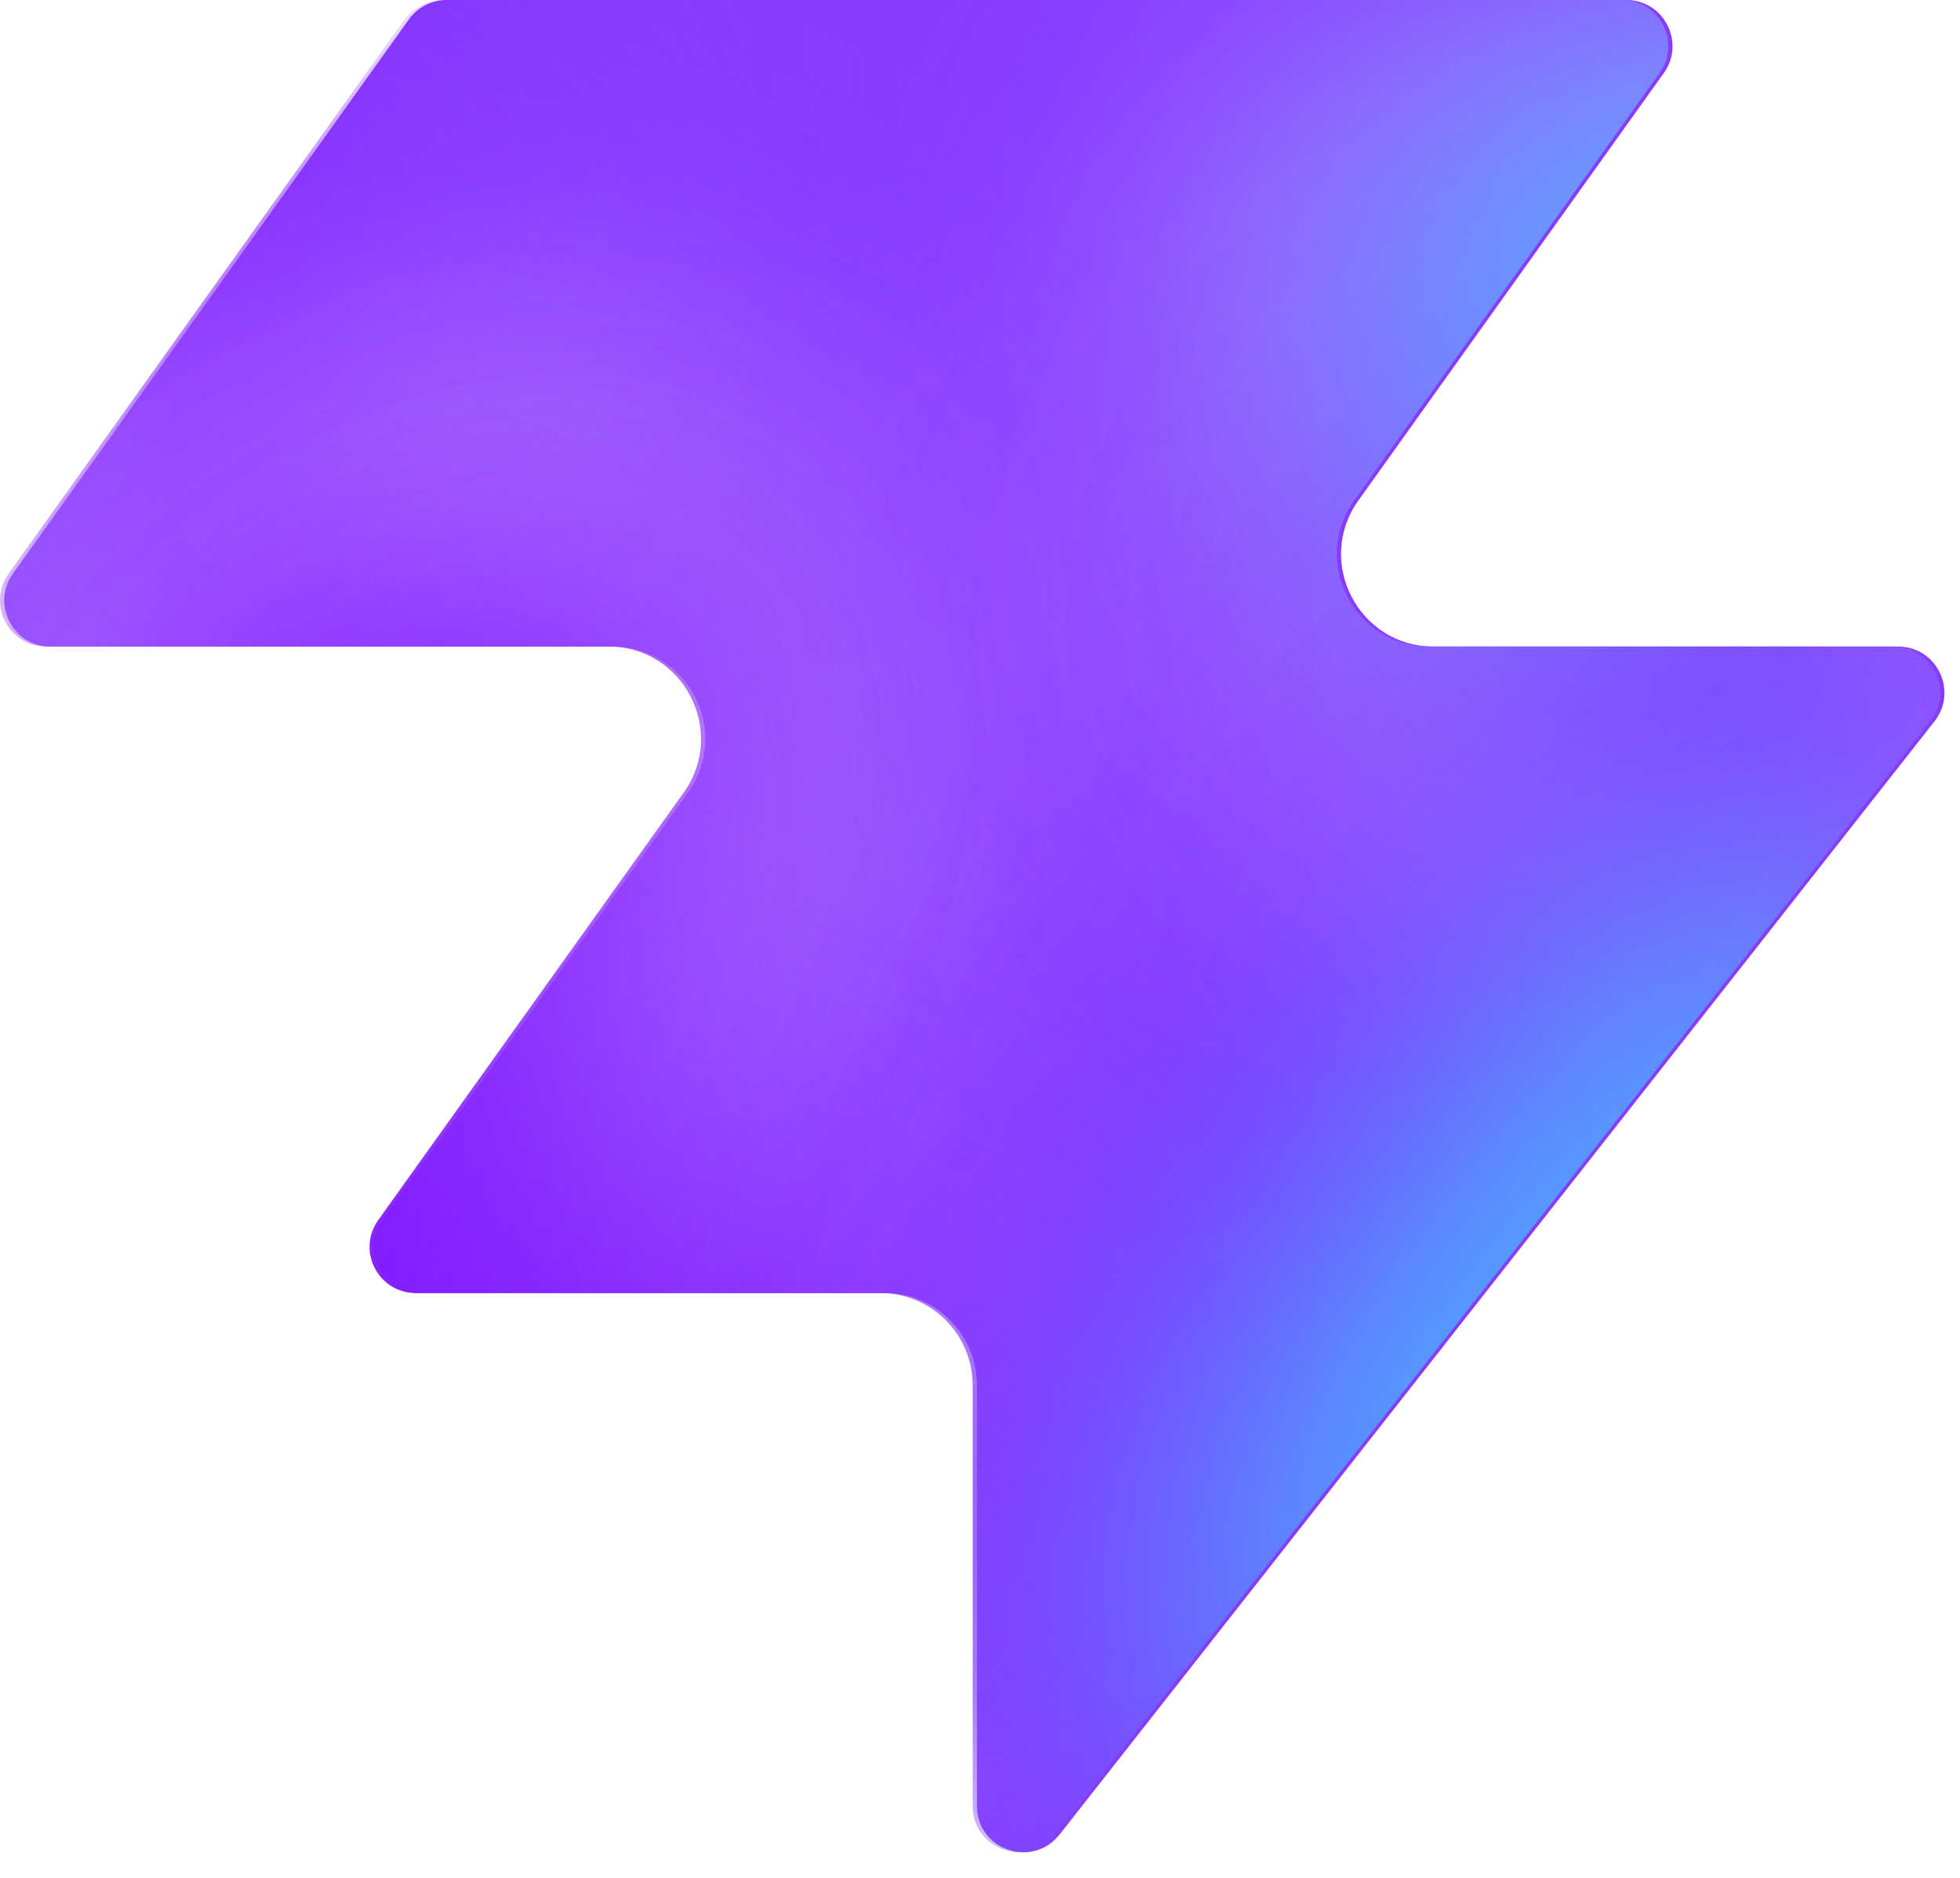
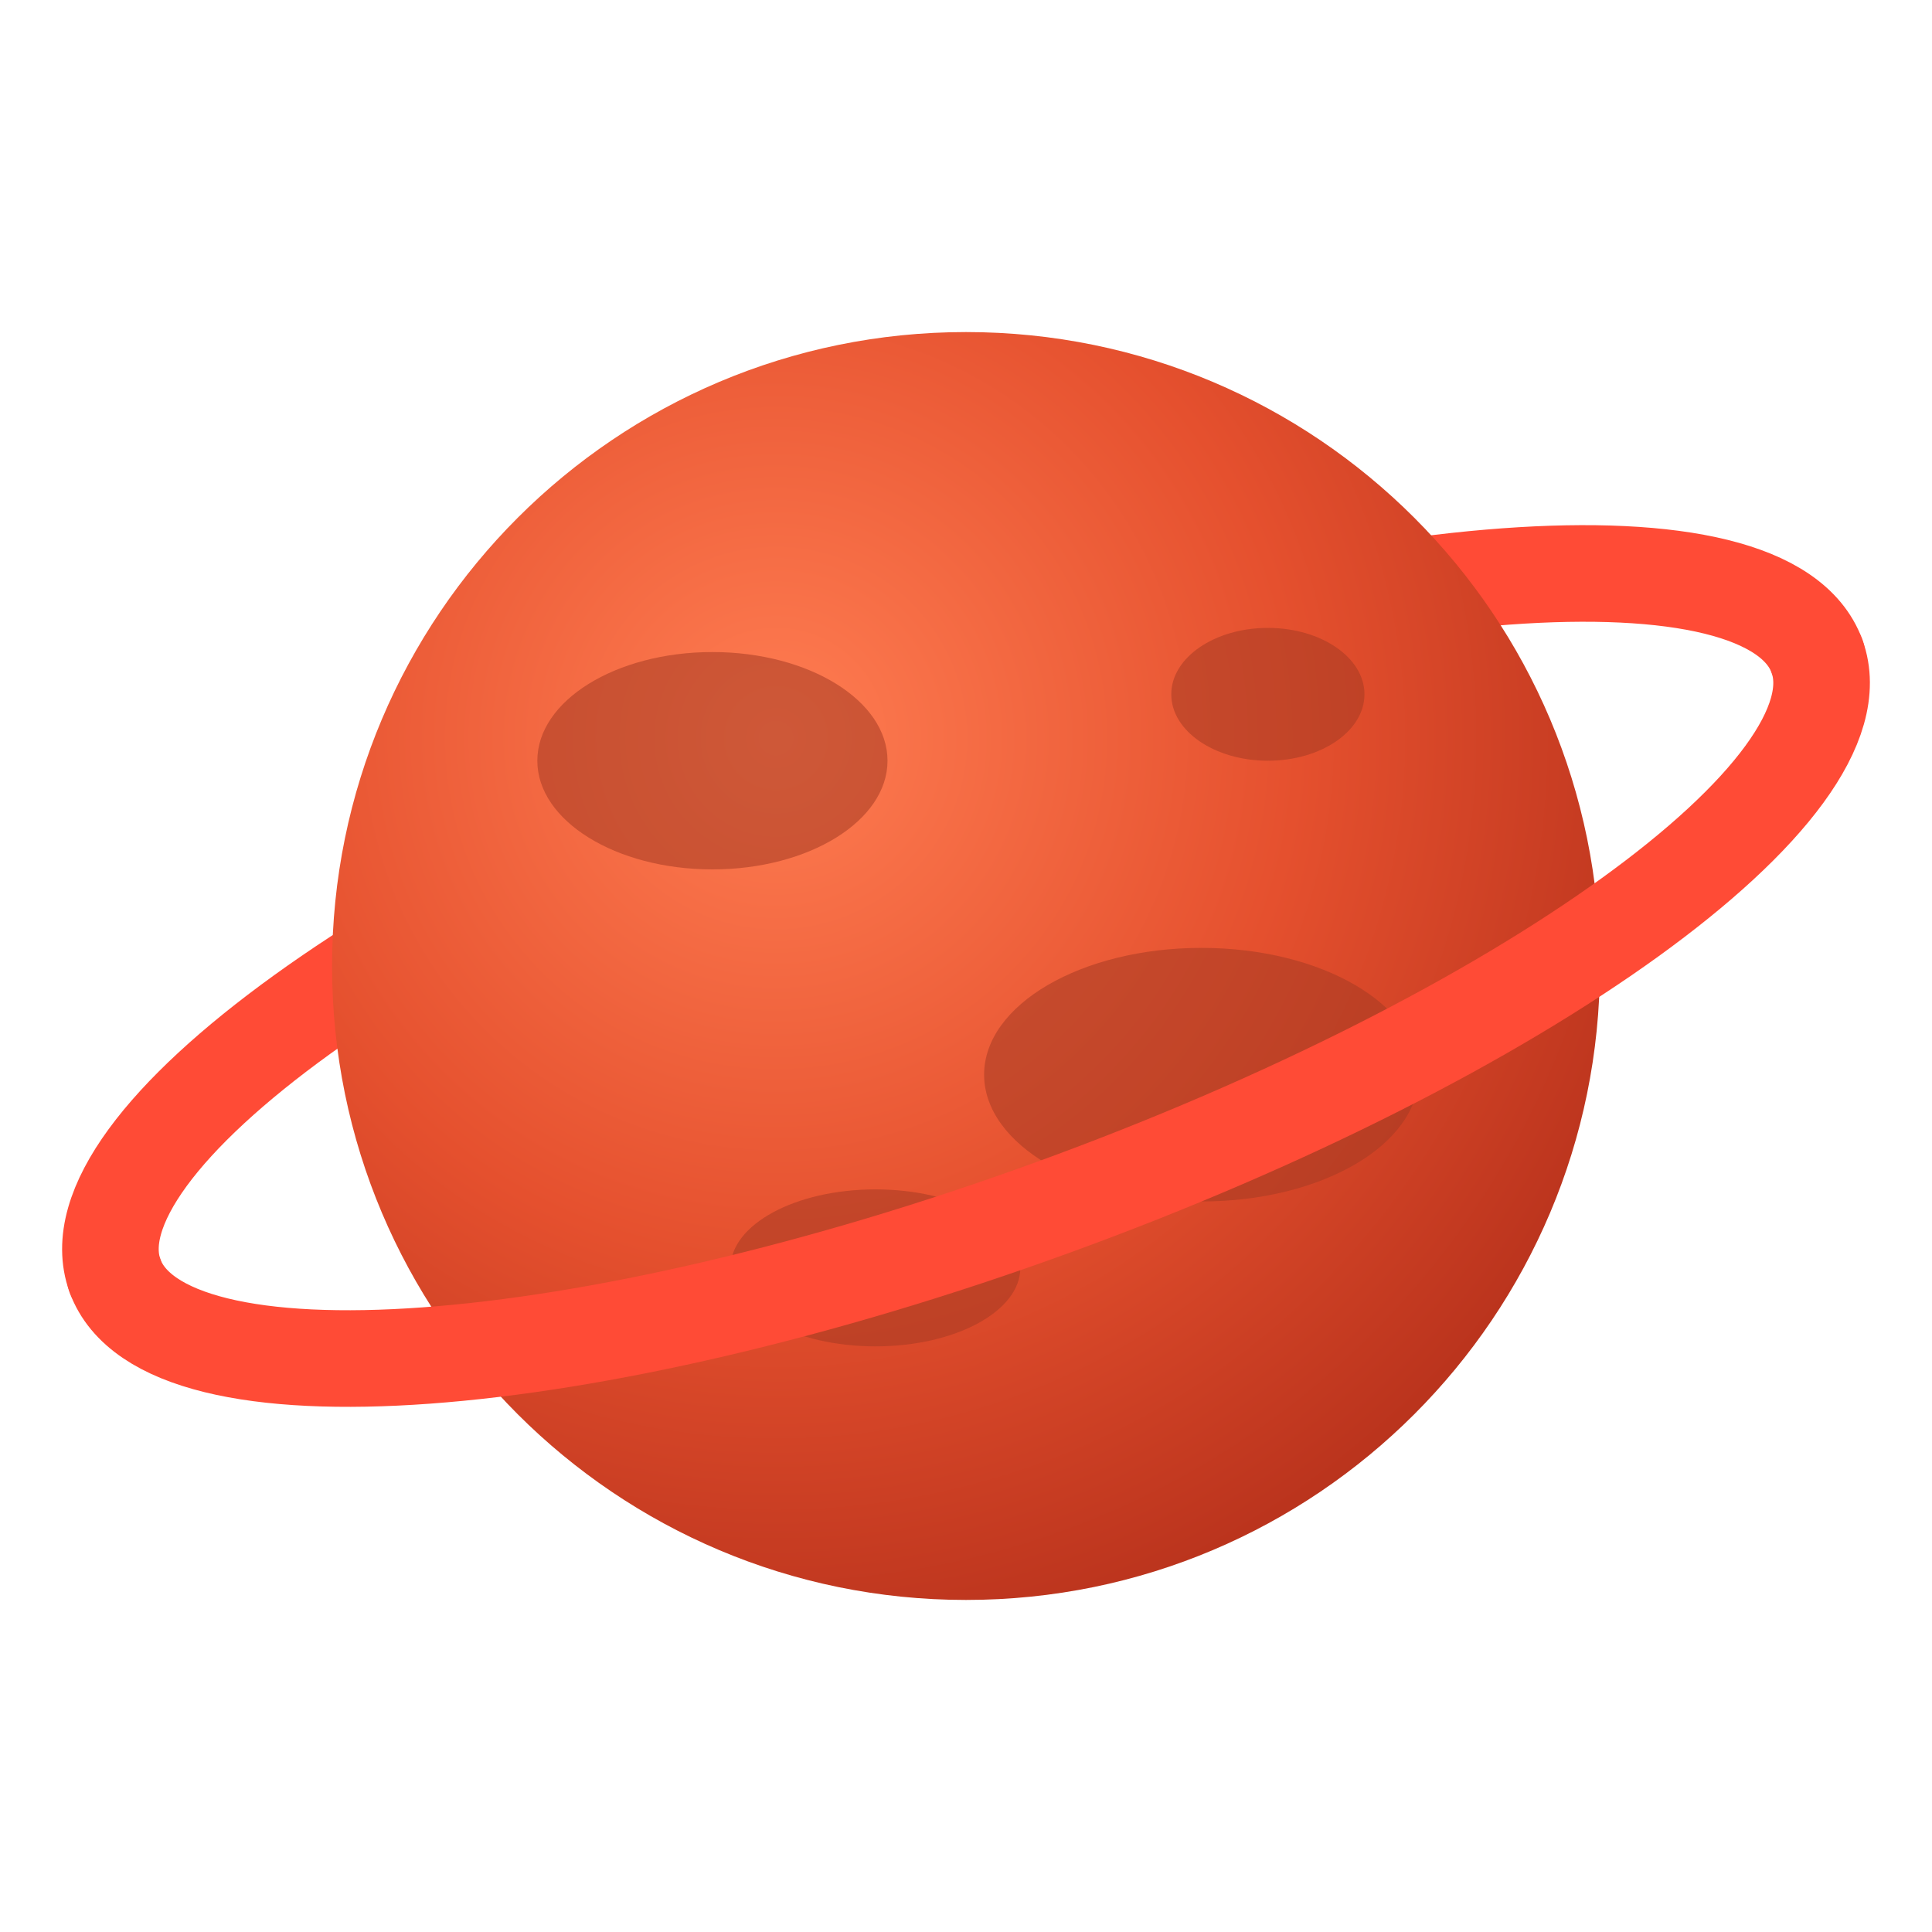
- <svg xmlns="http://www.w3.org/2000/svg" width="48" height="46" fill="none" viewBox="0 0 48 46">
-   <path fill="#863bff" d="M25.946 44.938c-.664.845-2.021.375-2.021-.698V33.937a2.26 2.26 0 0 0-2.262-2.262H10.287c-.92 0-1.456-1.04-.92-1.788l7.48-10.471c1.07-1.497 0-3.578-1.842-3.578H1.237c-.92 0-1.456-1.04-.92-1.788L10.013.474c.214-.297.556-.474.92-.474h28.894c.92 0 1.456 1.04.92 1.788l-7.48 10.471c-1.07 1.498 0 3.579 1.842 3.579h11.377c.943 0 1.473 1.088.89 1.83L25.947 44.94z" style="fill:#863bff;fill:color(display-p3 .525 .23 1);fill-opacity:1" />
-   <mask id="a" width="48" height="46" x="0" y="0" maskUnits="userSpaceOnUse" style="mask-type:alpha">
-     <path fill="#000" d="M25.842 44.938c-.664.844-2.021.375-2.021-.698V33.937a2.26 2.26 0 0 0-2.262-2.262H10.183c-.92 0-1.456-1.04-.92-1.788l7.48-10.471c1.07-1.498 0-3.579-1.842-3.579H1.133c-.92 0-1.456-1.04-.92-1.787L9.91.473c.214-.297.556-.474.92-.474h28.894c.92 0 1.456 1.04.92 1.788l-7.48 10.471c-1.07 1.498 0 3.578 1.842 3.578h11.377c.943 0 1.473 1.088.89 1.832L25.843 44.94z" style="fill:#000;fill-opacity:1" />
-   </mask>
-   <g mask="url(#a)">
-     <g filter="url(#b)">
-       <ellipse cx="5.508" cy="14.704" fill="#ede6ff" rx="5.508" ry="14.704" style="fill:#ede6ff;fill:color(display-p3 .927 .903 1);fill-opacity:1" transform="matrix(.00324 1 1 -.00324 -4.47 31.516)" />
-     </g>
-     <g filter="url(#c)">
-       <ellipse cx="10.399" cy="29.851" fill="#ede6ff" rx="10.399" ry="29.851" style="fill:#ede6ff;fill:color(display-p3 .927 .903 1);fill-opacity:1" transform="matrix(.00324 1 1 -.00324 -39.328 7.883)" />
-     </g>
-     <g filter="url(#d)">
-       <ellipse cx="5.508" cy="30.487" fill="#7e14ff" rx="5.508" ry="30.487" style="fill:#7e14ff;fill:color(display-p3 .492 .077 1);fill-opacity:1" transform="rotate(89.814 -25.913 -14.639)scale(1 -1)" />
-     </g>
-     <g filter="url(#e)">
-       <ellipse cx="5.508" cy="30.599" fill="#7e14ff" rx="5.508" ry="30.599" style="fill:#7e14ff;fill:color(display-p3 .492 .077 1);fill-opacity:1" transform="rotate(89.814 -32.644 -3.334)scale(1 -1)" />
-     </g>
-     <g filter="url(#f)">
-       <ellipse cx="5.508" cy="30.599" fill="#7e14ff" rx="5.508" ry="30.599" style="fill:#7e14ff;fill:color(display-p3 .492 .077 1);fill-opacity:1" transform="matrix(.00324 1 1 -.00324 -34.34 30.47)" />
-     </g>
-     <g filter="url(#g)">
-       <ellipse cx="14.072" cy="22.078" fill="#ede6ff" rx="14.072" ry="22.078" style="fill:#ede6ff;fill:color(display-p3 .927 .903 1);fill-opacity:1" transform="rotate(93.35 24.506 48.493)scale(-1 1)" />
-     </g>
-     <g filter="url(#h)">
-       <ellipse cx="3.47" cy="21.501" fill="#7e14ff" rx="3.47" ry="21.501" style="fill:#7e14ff;fill:color(display-p3 .492 .077 1);fill-opacity:1" transform="rotate(89.009 28.708 47.59)scale(-1 1)" />
-     </g>
-     <g filter="url(#i)">
-       <ellipse cx="3.47" cy="21.501" fill="#7e14ff" rx="3.47" ry="21.501" style="fill:#7e14ff;fill:color(display-p3 .492 .077 1);fill-opacity:1" transform="rotate(89.009 28.708 47.59)scale(-1 1)" />
-     </g>
-     <g filter="url(#j)">
-       <ellipse cx=".387" cy="8.972" fill="#7e14ff" rx="4.407" ry="29.108" style="fill:#7e14ff;fill:color(display-p3 .492 .077 1);fill-opacity:1" transform="rotate(39.51 .387 8.972)" />
-     </g>
-     <g filter="url(#k)">
-       <ellipse cx="47.523" cy="-6.092" fill="#7e14ff" rx="4.407" ry="29.108" style="fill:#7e14ff;fill:color(display-p3 .492 .077 1);fill-opacity:1" transform="rotate(37.892 47.523 -6.092)" />
-     </g>
-     <g filter="url(#l)">
-       <ellipse cx="41.412" cy="6.333" fill="#47bfff" rx="5.971" ry="9.665" style="fill:#47bfff;fill:color(display-p3 .28 .748 1);fill-opacity:1" transform="rotate(37.892 41.412 6.333)" />
-     </g>
-     <g filter="url(#m)">
-       <ellipse cx="-1.879" cy="38.332" fill="#7e14ff" rx="4.407" ry="29.108" style="fill:#7e14ff;fill:color(display-p3 .492 .077 1);fill-opacity:1" transform="rotate(37.892 -1.88 38.332)" />
-     </g>
-     <g filter="url(#n)">
-       <ellipse cx="-1.879" cy="38.332" fill="#7e14ff" rx="4.407" ry="29.108" style="fill:#7e14ff;fill:color(display-p3 .492 .077 1);fill-opacity:1" transform="rotate(37.892 -1.88 38.332)" />
-     </g>
-     <g filter="url(#o)">
-       <ellipse cx="35.651" cy="29.907" fill="#7e14ff" rx="4.407" ry="29.108" style="fill:#7e14ff;fill:color(display-p3 .492 .077 1);fill-opacity:1" transform="rotate(37.892 35.651 29.907)" />
-     </g>
-     <g filter="url(#p)">
-       <ellipse cx="38.418" cy="32.4" fill="#47bfff" rx="5.971" ry="15.297" style="fill:#47bfff;fill:color(display-p3 .28 .748 1);fill-opacity:1" transform="rotate(37.892 38.418 32.4)" />
-     </g>
+ <svg xmlns="http://www.w3.org/2000/svg" viewBox="0 0 64 64" width="64" height="64">
+   <defs>
+     <radialGradient id="planet" cx="35%" cy="32%" r="75%">
+       <stop offset="0%" stop-color="#ff7d52" />
+       <stop offset="55%" stop-color="#e5502e" />
+       <stop offset="100%" stop-color="#b8321c" />
+     </radialGradient>
+   </defs>
+   <g transform="translate(32 32) rotate(-20)">
+     <path d="M-30 0 A30 8.5 0 0 1 30 0" fill="none" stroke="#ff4b36" stroke-width="3.2" stroke-linecap="round" />
  </g>
-   <defs>
-     <filter id="b" width="60.045" height="41.654" x="-19.77" y="16.149" color-interpolation-filters="sRGB" filterUnits="userSpaceOnUse">
-       <feFlood flood-opacity="0" result="BackgroundImageFix" />
-       <feBlend in="SourceGraphic" in2="BackgroundImageFix" result="shape" />
-       <feGaussianBlur result="effect1_foregroundBlur_2002_17158" stdDeviation="7.659" />
-     </filter>
-     <filter id="c" width="90.34" height="51.437" x="-54.613" y="-7.533" color-interpolation-filters="sRGB" filterUnits="userSpaceOnUse">
-       <feFlood flood-opacity="0" result="BackgroundImageFix" />
-       <feBlend in="SourceGraphic" in2="BackgroundImageFix" result="shape" />
-       <feGaussianBlur result="effect1_foregroundBlur_2002_17158" stdDeviation="7.659" />
-     </filter>
-     <filter id="d" width="79.355" height="29.4" x="-49.64" y="2.03" color-interpolation-filters="sRGB" filterUnits="userSpaceOnUse">
-       <feFlood flood-opacity="0" result="BackgroundImageFix" />
-       <feBlend in="SourceGraphic" in2="BackgroundImageFix" result="shape" />
-       <feGaussianBlur result="effect1_foregroundBlur_2002_17158" stdDeviation="4.596" />
-     </filter>
-     <filter id="e" width="79.579" height="29.4" x="-45.045" y="20.029" color-interpolation-filters="sRGB" filterUnits="userSpaceOnUse">
-       <feFlood flood-opacity="0" result="BackgroundImageFix" />
-       <feBlend in="SourceGraphic" in2="BackgroundImageFix" result="shape" />
-       <feGaussianBlur result="effect1_foregroundBlur_2002_17158" stdDeviation="4.596" />
-     </filter>
-     <filter id="f" width="79.579" height="29.4" x="-43.513" y="21.178" color-interpolation-filters="sRGB" filterUnits="userSpaceOnUse">
-       <feFlood flood-opacity="0" result="BackgroundImageFix" />
-       <feBlend in="SourceGraphic" in2="BackgroundImageFix" result="shape" />
-       <feGaussianBlur result="effect1_foregroundBlur_2002_17158" stdDeviation="4.596" />
-     </filter>
-     <filter id="g" width="74.749" height="58.852" x="15.756" y="-17.901" color-interpolation-filters="sRGB" filterUnits="userSpaceOnUse">
-       <feFlood flood-opacity="0" result="BackgroundImageFix" />
-       <feBlend in="SourceGraphic" in2="BackgroundImageFix" result="shape" />
-       <feGaussianBlur result="effect1_foregroundBlur_2002_17158" stdDeviation="7.659" />
-     </filter>
-     <filter id="h" width="61.377" height="25.362" x="23.548" y="2.284" color-interpolation-filters="sRGB" filterUnits="userSpaceOnUse">
-       <feFlood flood-opacity="0" result="BackgroundImageFix" />
-       <feBlend in="SourceGraphic" in2="BackgroundImageFix" result="shape" />
-       <feGaussianBlur result="effect1_foregroundBlur_2002_17158" stdDeviation="4.596" />
-     </filter>
-     <filter id="i" width="61.377" height="25.362" x="23.548" y="2.284" color-interpolation-filters="sRGB" filterUnits="userSpaceOnUse">
-       <feFlood flood-opacity="0" result="BackgroundImageFix" />
-       <feBlend in="SourceGraphic" in2="BackgroundImageFix" result="shape" />
-       <feGaussianBlur result="effect1_foregroundBlur_2002_17158" stdDeviation="4.596" />
-     </filter>
-     <filter id="j" width="56.045" height="63.649" x="-27.636" y="-22.853" color-interpolation-filters="sRGB" filterUnits="userSpaceOnUse">
-       <feFlood flood-opacity="0" result="BackgroundImageFix" />
-       <feBlend in="SourceGraphic" in2="BackgroundImageFix" result="shape" />
-       <feGaussianBlur result="effect1_foregroundBlur_2002_17158" stdDeviation="4.596" />
-     </filter>
-     <filter id="k" width="54.814" height="64.646" x="20.116" y="-38.415" color-interpolation-filters="sRGB" filterUnits="userSpaceOnUse">
-       <feFlood flood-opacity="0" result="BackgroundImageFix" />
-       <feBlend in="SourceGraphic" in2="BackgroundImageFix" result="shape" />
-       <feGaussianBlur result="effect1_foregroundBlur_2002_17158" stdDeviation="4.596" />
-     </filter>
-     <filter id="l" width="33.541" height="35.313" x="24.641" y="-11.323" color-interpolation-filters="sRGB" filterUnits="userSpaceOnUse">
-       <feFlood flood-opacity="0" result="BackgroundImageFix" />
-       <feBlend in="SourceGraphic" in2="BackgroundImageFix" result="shape" />
-       <feGaussianBlur result="effect1_foregroundBlur_2002_17158" stdDeviation="4.596" />
-     </filter>
-     <filter id="m" width="54.814" height="64.646" x="-29.286" y="6.009" color-interpolation-filters="sRGB" filterUnits="userSpaceOnUse">
-       <feFlood flood-opacity="0" result="BackgroundImageFix" />
-       <feBlend in="SourceGraphic" in2="BackgroundImageFix" result="shape" />
-       <feGaussianBlur result="effect1_foregroundBlur_2002_17158" stdDeviation="4.596" />
-     </filter>
-     <filter id="n" width="54.814" height="64.646" x="-29.286" y="6.009" color-interpolation-filters="sRGB" filterUnits="userSpaceOnUse">
-       <feFlood flood-opacity="0" result="BackgroundImageFix" />
-       <feBlend in="SourceGraphic" in2="BackgroundImageFix" result="shape" />
-       <feGaussianBlur result="effect1_foregroundBlur_2002_17158" stdDeviation="4.596" />
-     </filter>
-     <filter id="o" width="54.814" height="64.646" x="8.244" y="-2.416" color-interpolation-filters="sRGB" filterUnits="userSpaceOnUse">
-       <feFlood flood-opacity="0" result="BackgroundImageFix" />
-       <feBlend in="SourceGraphic" in2="BackgroundImageFix" result="shape" />
-       <feGaussianBlur result="effect1_foregroundBlur_2002_17158" stdDeviation="4.596" />
-     </filter>
-     <filter id="p" width="39.409" height="43.623" x="18.713" y="10.588" color-interpolation-filters="sRGB" filterUnits="userSpaceOnUse">
-       <feFlood flood-opacity="0" result="BackgroundImageFix" />
-       <feBlend in="SourceGraphic" in2="BackgroundImageFix" result="shape" />
-       <feGaussianBlur result="effect1_foregroundBlur_2002_17158" stdDeviation="4.596" />
-     </filter>
-   </defs>
+   <circle cx="32" cy="32" r="21" fill="url(#planet)" />
+   <ellipse cx="23.6" cy="25.2" rx="5.8" ry="3.6" fill="#a63a22" opacity="0.55" />
+   <ellipse cx="42" cy="23" rx="3.2" ry="2.2" fill="#a63a22" opacity="0.55" />
+   <ellipse cx="39.8" cy="35.6" rx="7.2" ry="4.2" fill="#a63a22" opacity="0.55" />
+   <ellipse cx="29" cy="42" rx="4.8" ry="2.6" fill="#a63a22" opacity="0.55" />
+   <g transform="translate(32 32) rotate(-20)">
+     <path d="M-30 0 A30 8.5 0 0 0 30 0" fill="none" stroke="#ff4b36" stroke-width="3.2" stroke-linecap="round" />
+   </g>
</svg>
